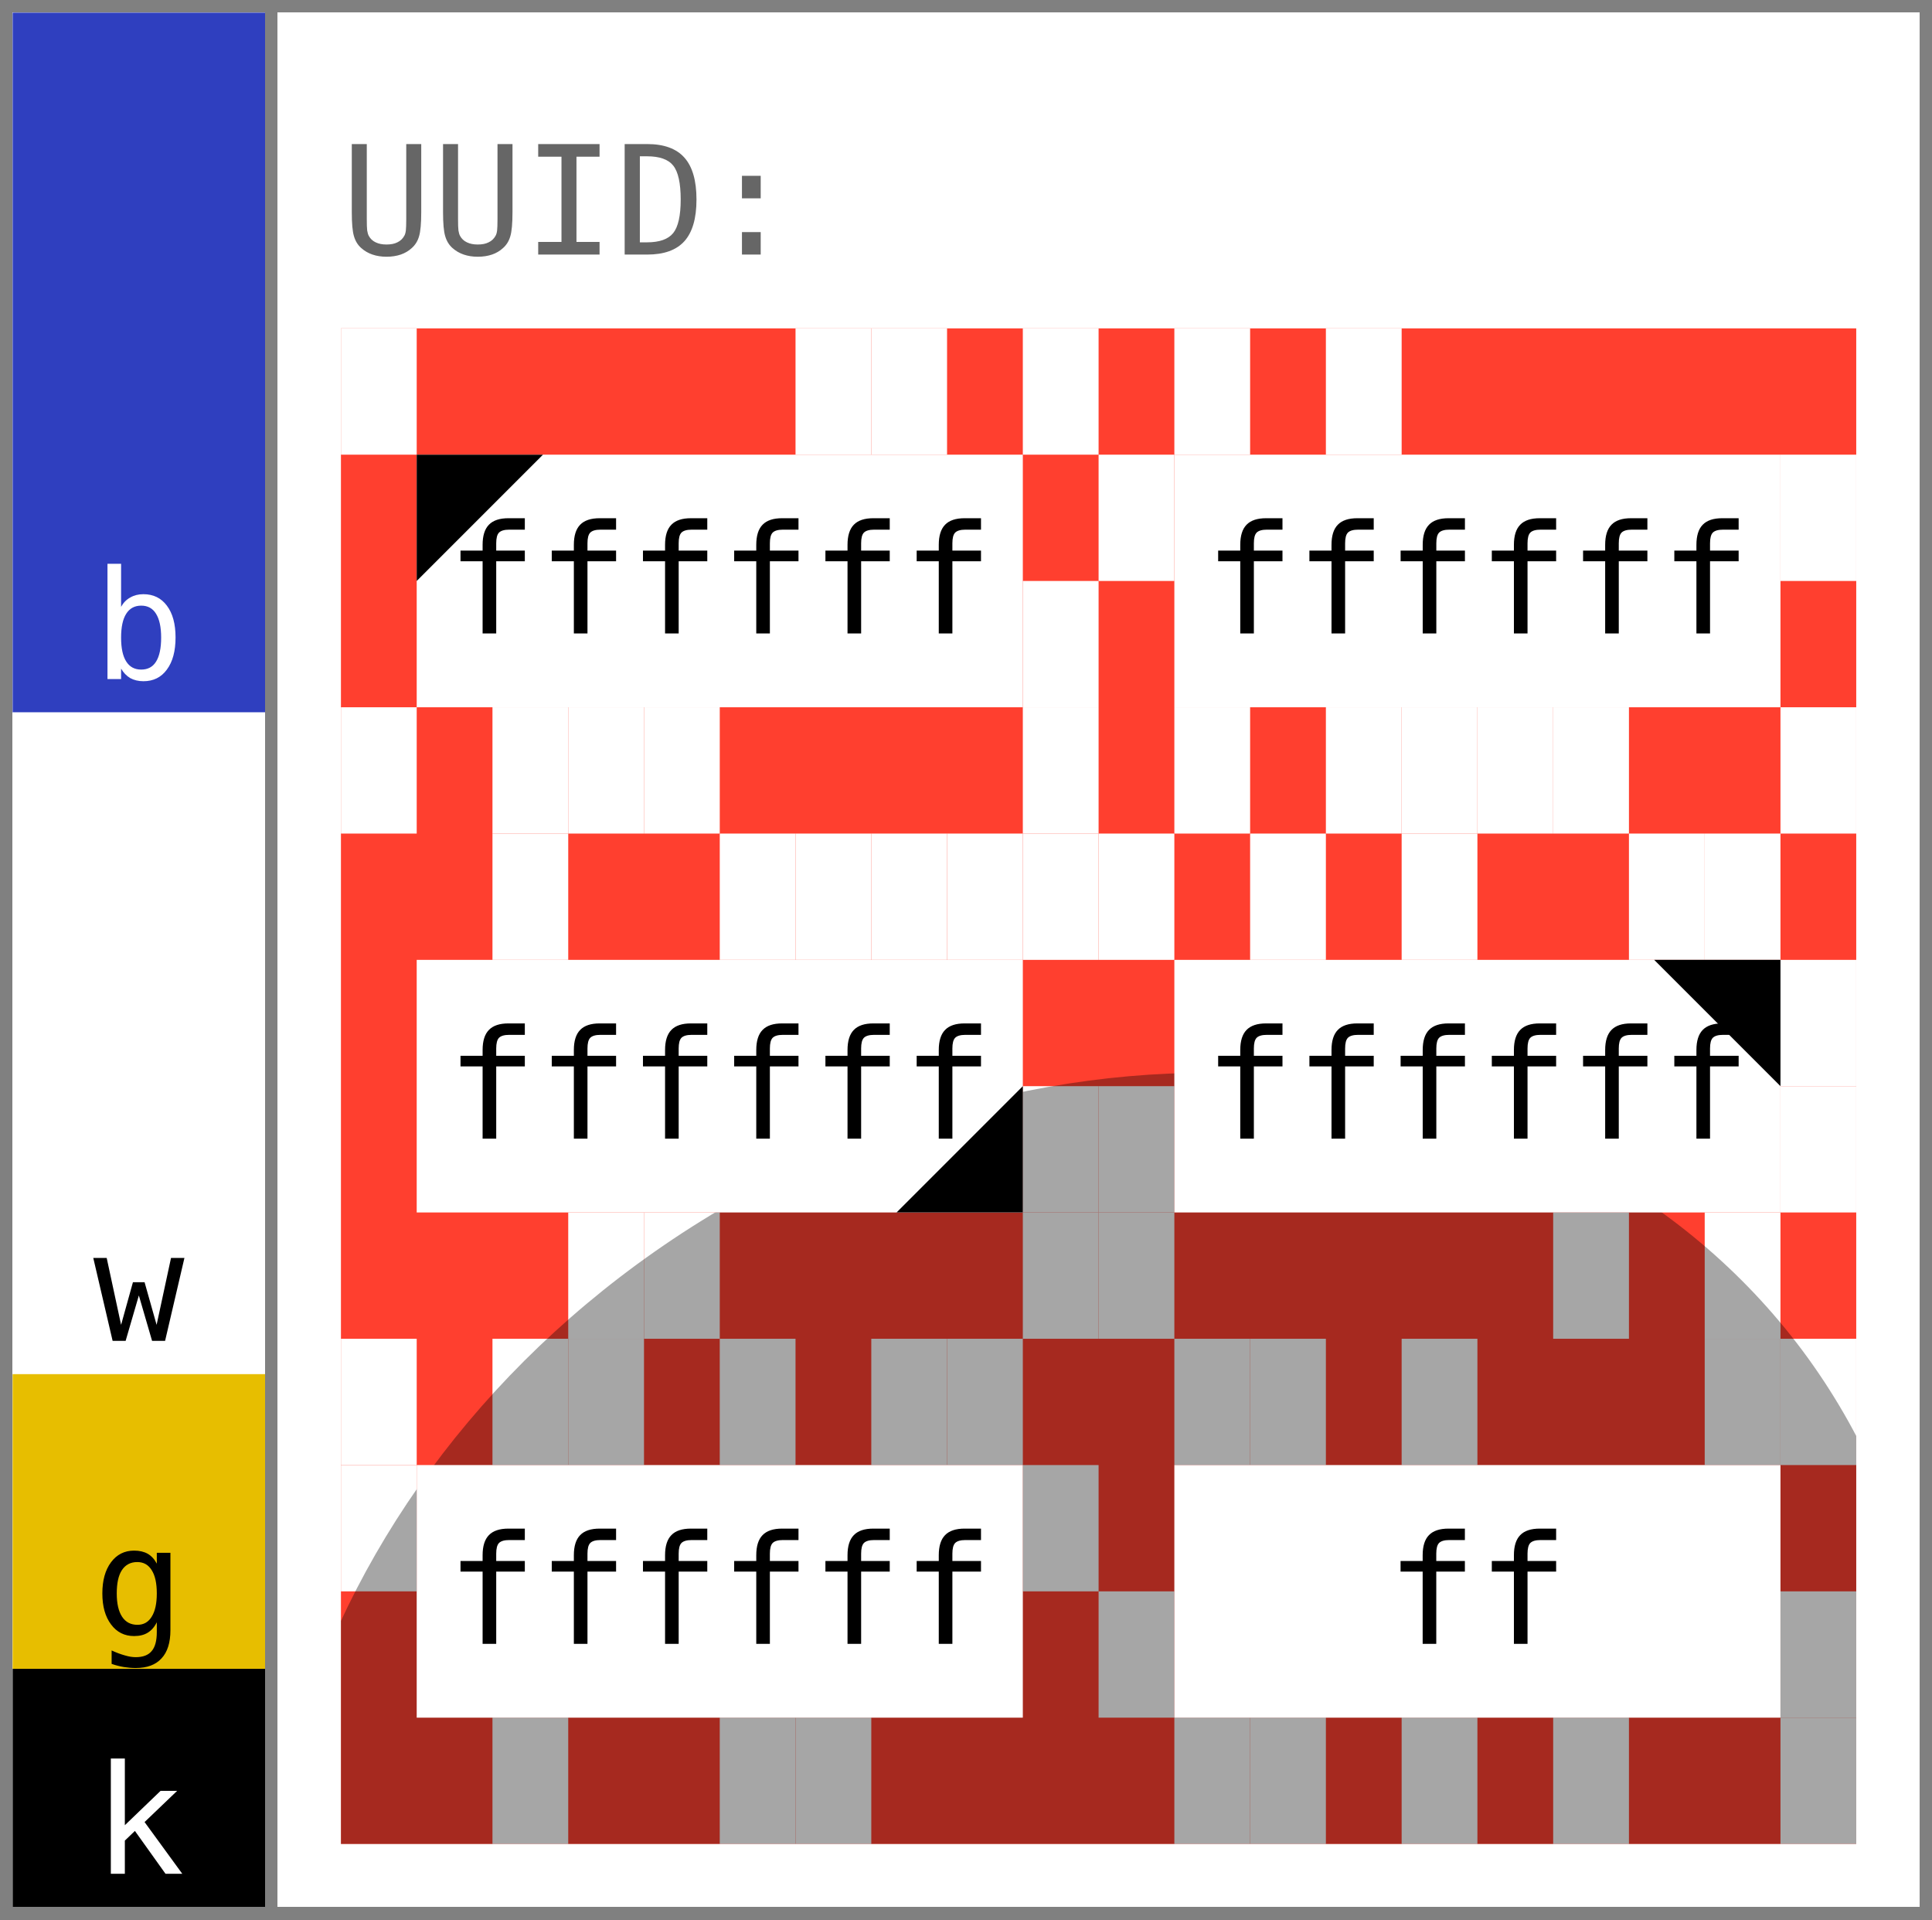
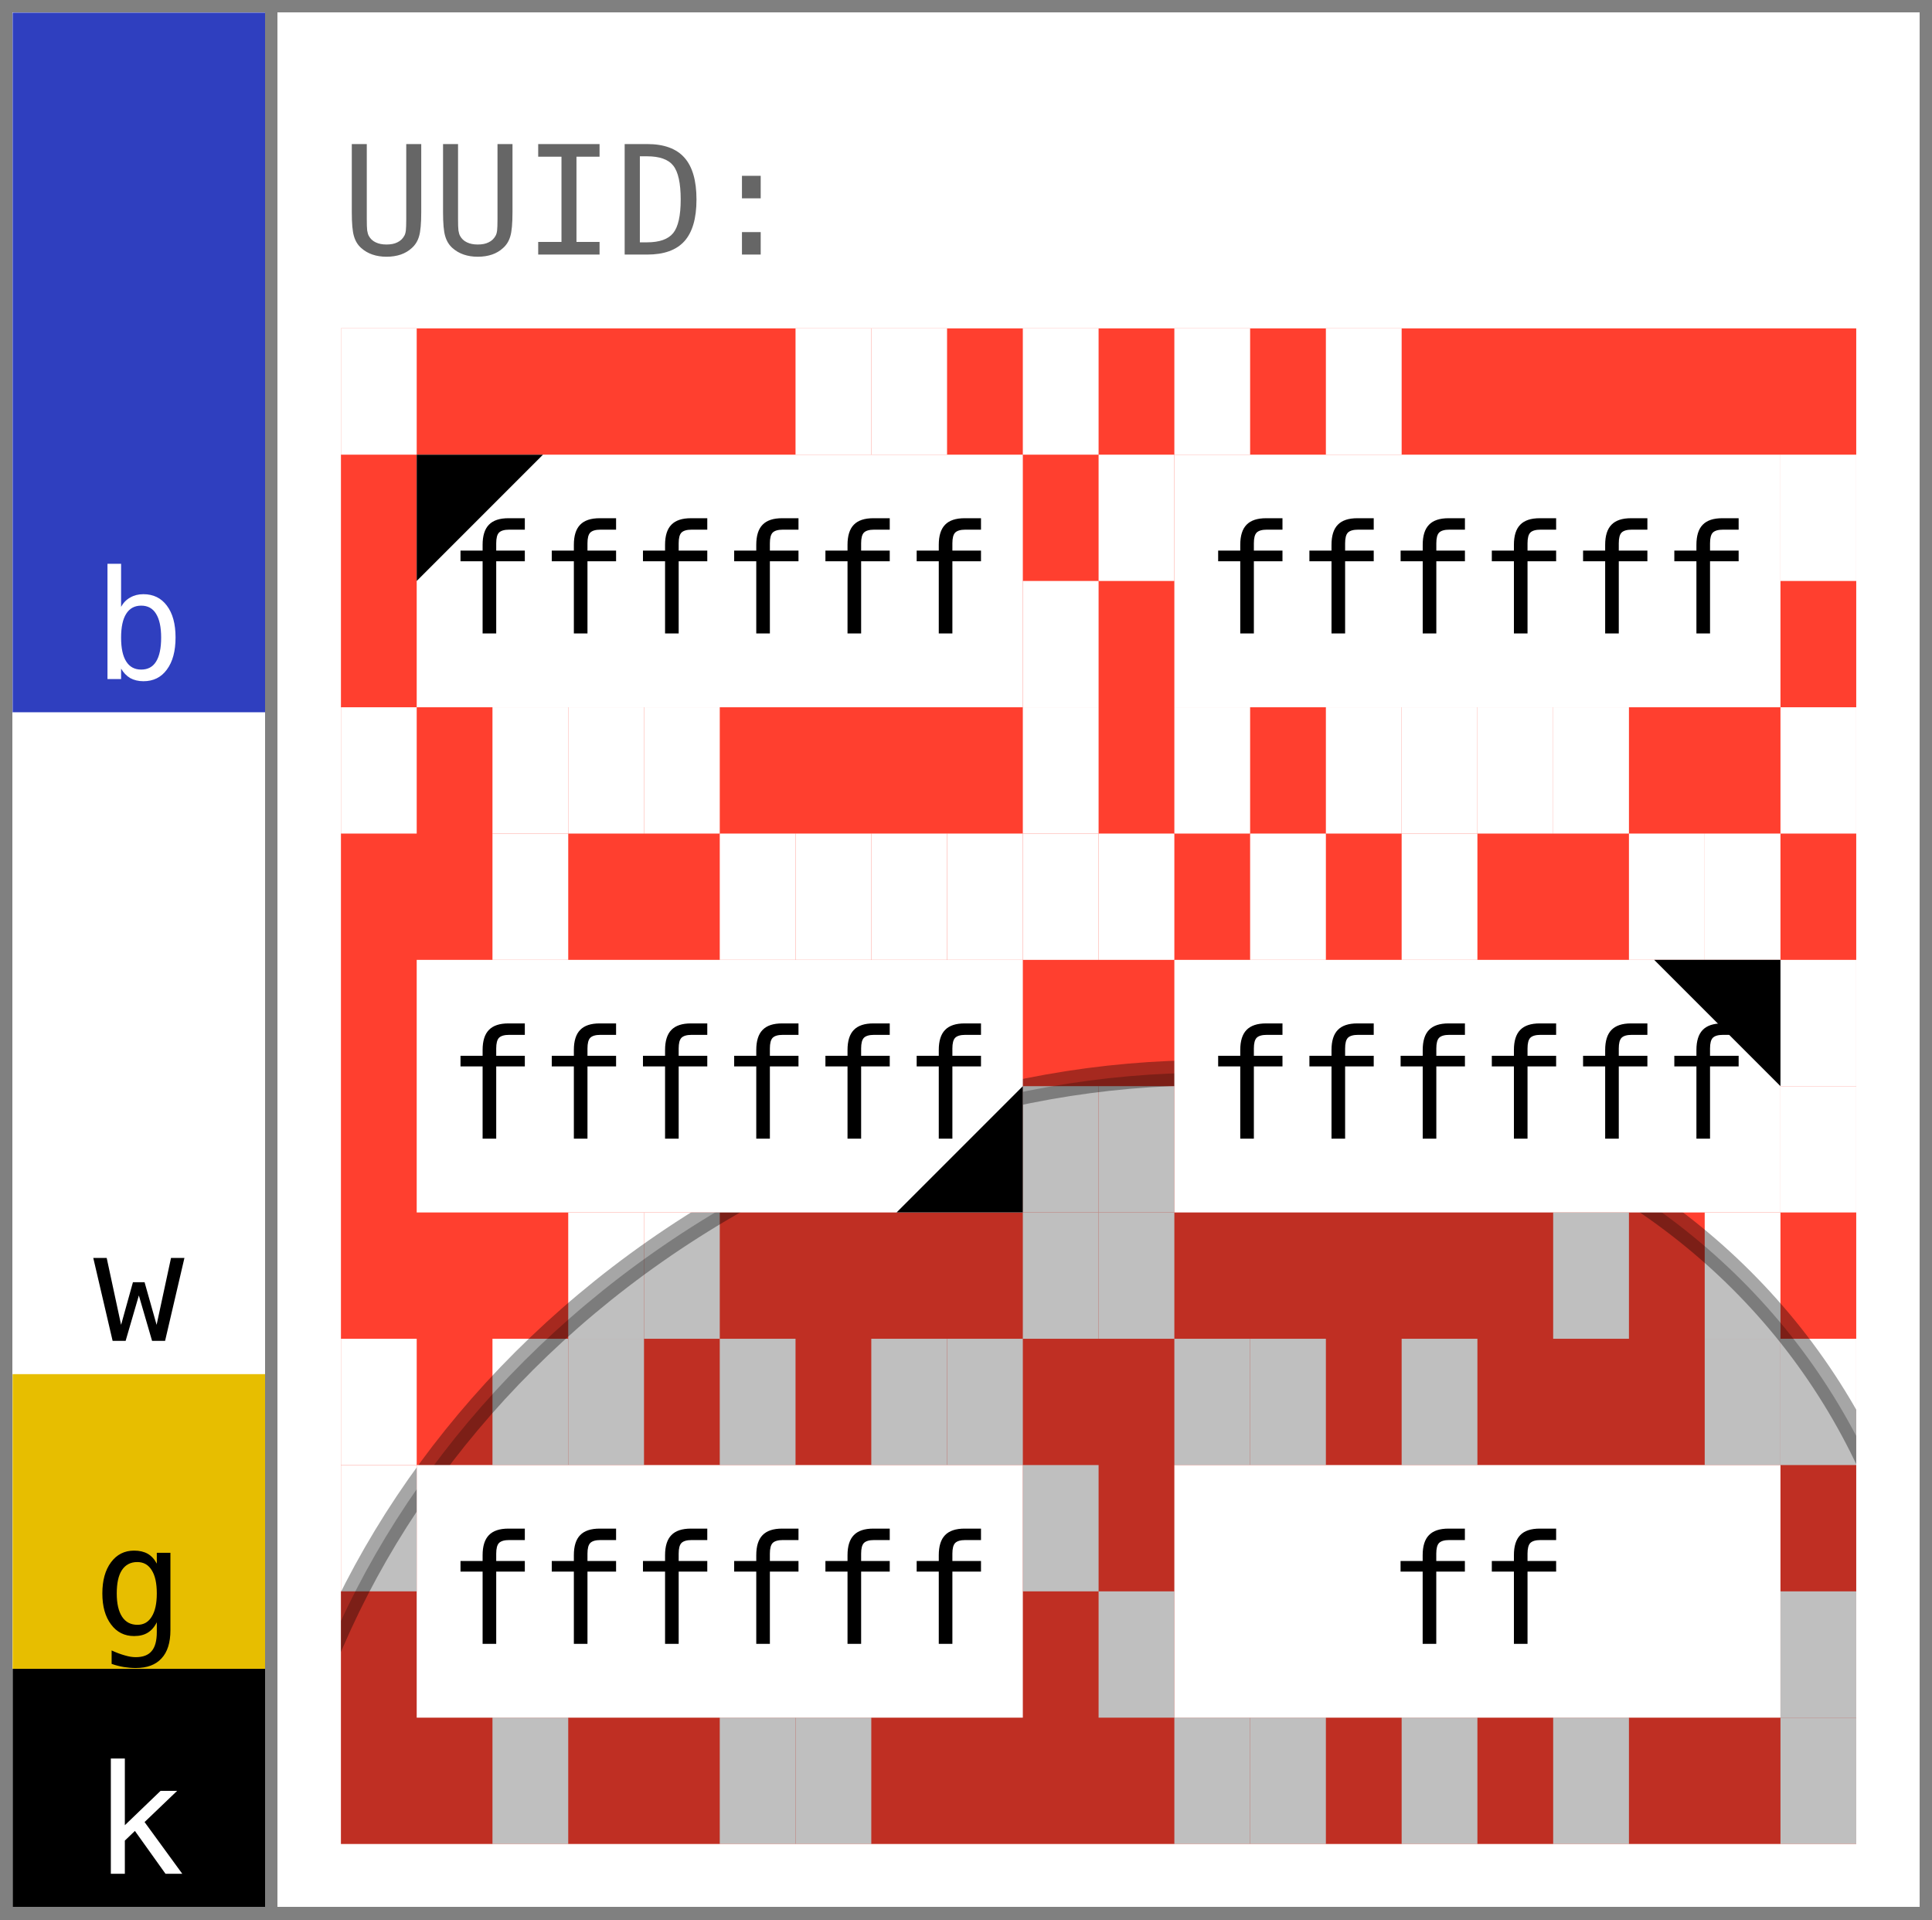
<svg xmlns="http://www.w3.org/2000/svg" width="153.0" height="152.0" viewBox="0 0 153.0 152.0" data-entviz-version="v6" data-entviz-lib="0.6.0" data-input-bytes="36" data-cols="2" data-rows="3">
  <defs>
    <clipPath id="grid-clip-2e1ac197940a061b-2x3">
      <rect x="27.0" y="26.0" width="120.0" height="120.0" />
    </clipPath>
  </defs>
  <rect x="0" y="0" width="153.0" height="152.0" fill="#ffffff" />
  <g data-channel="grid">
    <rect x="27.0" y="26.0" width="120.0" height="120.0" fill="#ff3f2f" />
    <g>
      <rect x="27.0" y="26.0" width="6.0" height="10.0" fill="#ffffff" />
      <rect x="63.0" y="26.0" width="6.0" height="10.0" fill="#ffffff" />
      <rect x="69.0" y="26.0" width="6.0" height="10.0" fill="#ffffff" />
      <rect x="81.0" y="26.0" width="6.0" height="10.0" fill="#ffffff" />
      <rect x="81.0" y="46.0" width="6.0" height="10.0" fill="#ffffff" />
      <rect x="81.0" y="56.0" width="6.0" height="10.0" fill="#ffffff" />
      <rect x="51.0" y="56.0" width="6.0" height="10.0" fill="#ffffff" />
      <rect x="45.0" y="56.0" width="6.0" height="10.0" fill="#ffffff" />
      <rect x="39.0" y="56.0" width="6.0" height="10.0" fill="#ffffff" />
      <rect x="27.0" y="56.0" width="6.0" height="10.0" fill="#ffffff" />
      <rect x="93.0" y="26.0" width="6.0" height="10.0" fill="#ffffff" />
      <rect x="105.0" y="26.0" width="6.0" height="10.0" fill="#ffffff" />
      <rect x="141.0" y="36.0" width="6.0" height="10.0" fill="#ffffff" />
      <rect x="141.0" y="56.0" width="6.0" height="10.0" fill="#ffffff" />
      <rect x="123.0" y="56.0" width="6.0" height="10.0" fill="#ffffff" />
      <rect x="117.0" y="56.0" width="6.0" height="10.0" fill="#ffffff" />
      <rect x="111.0" y="56.0" width="6.0" height="10.0" fill="#ffffff" />
      <rect x="105.0" y="56.0" width="6.0" height="10.0" fill="#ffffff" />
      <rect x="93.0" y="56.0" width="6.0" height="10.0" fill="#ffffff" />
      <rect x="87.0" y="36.0" width="6.0" height="10.0" fill="#ffffff" />
      <rect x="39.0" y="66.0" width="6.0" height="10.0" fill="#ffffff" />
      <rect x="57.0" y="66.0" width="6.0" height="10.0" fill="#ffffff" />
      <rect x="63.0" y="66.0" width="6.0" height="10.0" fill="#ffffff" />
      <rect x="69.0" y="66.0" width="6.0" height="10.0" fill="#ffffff" />
      <rect x="75.0" y="66.0" width="6.0" height="10.0" fill="#ffffff" />
      <rect x="81.0" y="66.0" width="6.0" height="10.0" fill="#ffffff" />
      <rect x="81.0" y="86.0" width="6.0" height="10.0" fill="#ffffff" />
      <rect x="81.0" y="96.0" width="6.0" height="10.0" fill="#ffffff" />
      <rect x="51.0" y="96.0" width="6.0" height="10.0" fill="#ffffff" />
      <rect x="45.0" y="96.0" width="6.0" height="10.0" fill="#ffffff" />
      <rect x="87.0" y="66.0" width="6.0" height="10.0" fill="#ffffff" />
      <rect x="99.0" y="66.0" width="6.0" height="10.0" fill="#ffffff" />
      <rect x="111.0" y="66.0" width="6.0" height="10.0" fill="#ffffff" />
      <rect x="129.0" y="66.0" width="6.0" height="10.0" fill="#ffffff" />
      <rect x="135.0" y="66.0" width="6.0" height="10.0" fill="#ffffff" />
      <rect x="141.0" y="76.0" width="6.0" height="10.0" fill="#ffffff" />
      <rect x="141.0" y="86.0" width="6.0" height="10.0" fill="#ffffff" />
      <rect x="135.0" y="96.0" width="6.0" height="10.0" fill="#ffffff" />
      <rect x="123.0" y="96.0" width="6.0" height="10.0" fill="#ffffff" />
      <rect x="87.0" y="96.0" width="6.0" height="10.0" fill="#ffffff" />
      <rect x="87.0" y="86.0" width="6.0" height="10.0" fill="#ffffff" />
      <rect x="27.0" y="106.0" width="6.0" height="10.0" fill="#ffffff" />
      <rect x="39.0" y="106.0" width="6.0" height="10.0" fill="#ffffff" />
      <rect x="45.0" y="106.0" width="6.0" height="10.0" fill="#ffffff" />
      <rect x="57.0" y="106.0" width="6.0" height="10.0" fill="#ffffff" />
      <rect x="69.0" y="106.0" width="6.0" height="10.0" fill="#ffffff" />
      <rect x="75.0" y="106.0" width="6.0" height="10.0" fill="#ffffff" />
      <rect x="81.0" y="116.0" width="6.0" height="10.0" fill="#ffffff" />
      <rect x="63.0" y="136.0" width="6.0" height="10.0" fill="#ffffff" />
      <rect x="57.0" y="136.0" width="6.0" height="10.0" fill="#ffffff" />
      <rect x="39.0" y="136.0" width="6.0" height="10.0" fill="#ffffff" />
      <rect x="27.0" y="116.0" width="6.0" height="10.0" fill="#ffffff" />
      <rect x="93.0" y="106.0" width="6.0" height="10.0" fill="#ffffff" />
      <rect x="99.0" y="106.0" width="6.0" height="10.0" fill="#ffffff" />
      <rect x="111.0" y="106.0" width="6.0" height="10.0" fill="#ffffff" />
      <rect x="135.0" y="106.0" width="6.0" height="10.0" fill="#ffffff" />
      <rect x="141.0" y="106.0" width="6.0" height="10.0" fill="#ffffff" />
      <rect x="141.0" y="126.0" width="6.0" height="10.0" fill="#ffffff" />
      <rect x="141.0" y="136.0" width="6.0" height="10.0" fill="#ffffff" />
      <rect x="123.0" y="136.0" width="6.0" height="10.0" fill="#ffffff" />
      <rect x="111.0" y="136.0" width="6.0" height="10.0" fill="#ffffff" />
      <rect x="99.0" y="136.0" width="6.0" height="10.0" fill="#ffffff" />
      <rect x="93.0" y="136.0" width="6.0" height="10.0" fill="#ffffff" />
      <rect x="87.0" y="126.0" width="6.0" height="10.0" fill="#ffffff" />
    </g>
    <g clip-path="url(#grid-clip-2e1ac197940a061b-2x3)" data-channel="ellipse" data-ellipse-anchor-x="87.0" data-ellipse-anchor-y="146.0" data-ellipse-rx="58.495538291394496" data-ellipse-ry="68.15535195419358" data-ellipse-rotation-deg="60.0">
-       <ellipse cx="87.0" cy="146.0" rx="58.496" ry="68.155" transform="rotate(60.0 87.0 146.0)" fill="#000000" fill-opacity="0.35" />
+       <ellipse cx="87.0" cy="146.0" rx="58.496" ry="68.155" transform="rotate(60.0 87.0 146.0)" fill="#000000" stroke="#000000" fill-opacity="0.25" stroke-opacity="0.35" stroke-width="2.0" />
    </g>
    <g>
      <g data-channel="cell" data-cell-index="0" data-cell-row="0" data-cell-col="0" data-cell-quartile="1">
        <rect x="33.0" y="36.0" width="48.0" height="20.0" fill="#ffffff" />
        <text x="57.0" y="46.0" fill="#000000" style="font-family: &quot;JetBrains Mono&quot;, &quot;Menlo&quot;, &quot;Consolas&quot;, &quot;DejaVu Sans Mono&quot;, &quot;Liberation Mono&quot;, &quot;Roboto Mono&quot;, &quot;Noto Sans Mono&quot;, monospace; font-size: 12.0px;" text-anchor="middle" dominant-baseline="central">ffffff</text>
        <polygon points="33.0,36.0 43.0,36.0 33.0,46.0" fill="#000000" />
      </g>
      <g data-channel="cell" data-cell-index="1" data-cell-row="0" data-cell-col="1">
        <rect x="93.0" y="36.0" width="48.0" height="20.0" fill="#ffffff" />
        <text x="117.0" y="46.0" fill="#000000" style="font-family: &quot;JetBrains Mono&quot;, &quot;Menlo&quot;, &quot;Consolas&quot;, &quot;DejaVu Sans Mono&quot;, &quot;Liberation Mono&quot;, &quot;Roboto Mono&quot;, &quot;Noto Sans Mono&quot;, monospace; font-size: 12.0px;" text-anchor="middle" dominant-baseline="central">ffffff</text>
      </g>
      <g data-channel="cell" data-cell-index="2" data-cell-row="1" data-cell-col="0" data-cell-quartile="3">
        <rect x="33.0" y="76.0" width="48.0" height="20.0" fill="#ffffff" />
        <text x="57.0" y="86.0" fill="#000000" style="font-family: &quot;JetBrains Mono&quot;, &quot;Menlo&quot;, &quot;Consolas&quot;, &quot;DejaVu Sans Mono&quot;, &quot;Liberation Mono&quot;, &quot;Roboto Mono&quot;, &quot;Noto Sans Mono&quot;, monospace; font-size: 12.0px;" text-anchor="middle" dominant-baseline="central">ffffff</text>
        <polygon points="81.0,96.0 81.0,86.0 71.0,96.0" fill="#000000" />
      </g>
      <g data-channel="cell" data-cell-index="3" data-cell-row="1" data-cell-col="1" data-cell-quartile="2">
        <rect x="93.0" y="76.0" width="48.0" height="20.0" fill="#ffffff" />
        <text x="117.0" y="86.0" fill="#000000" style="font-family: &quot;JetBrains Mono&quot;, &quot;Menlo&quot;, &quot;Consolas&quot;, &quot;DejaVu Sans Mono&quot;, &quot;Liberation Mono&quot;, &quot;Roboto Mono&quot;, &quot;Noto Sans Mono&quot;, monospace; font-size: 12.0px;" text-anchor="middle" dominant-baseline="central">ffffff</text>
        <polygon points="141.0,76.0 131.0,76.0 141.0,86.0" fill="#000000" />
      </g>
      <g data-channel="cell" data-cell-index="4" data-cell-row="2" data-cell-col="0">
        <rect x="33.0" y="116.0" width="48.0" height="20.0" fill="#ffffff" />
        <text x="57.0" y="126.0" fill="#000000" style="font-family: &quot;JetBrains Mono&quot;, &quot;Menlo&quot;, &quot;Consolas&quot;, &quot;DejaVu Sans Mono&quot;, &quot;Liberation Mono&quot;, &quot;Roboto Mono&quot;, &quot;Noto Sans Mono&quot;, monospace; font-size: 12.0px;" text-anchor="middle" dominant-baseline="central">ffffff</text>
      </g>
      <g data-channel="cell" data-cell-index="5" data-cell-row="2" data-cell-col="1">
        <rect x="93.0" y="116.0" width="48.0" height="20.0" fill="#ffffff" />
        <text x="117.0" y="126.0" fill="#000000" style="font-family: &quot;JetBrains Mono&quot;, &quot;Menlo&quot;, &quot;Consolas&quot;, &quot;DejaVu Sans Mono&quot;, &quot;Liberation Mono&quot;, &quot;Roboto Mono&quot;, &quot;Noto Sans Mono&quot;, monospace; font-size: 12.0px;" text-anchor="middle" dominant-baseline="central">ff</text>
      </g>
    </g>
  </g>
  <g data-channel="color-bar">
    <g data-color-bar-rank="0" data-color-bar-band="B">
      <rect x="1" y="1" width="20.0" height="55.408" fill="#2f3fbf" />
      <text x="11.0" y="53.768" fill="#ffffff" style="font-family: &quot;JetBrains Mono&quot;, &quot;Menlo&quot;, &quot;Consolas&quot;, &quot;DejaVu Sans Mono&quot;, &quot;Liberation Mono&quot;, &quot;Roboto Mono&quot;, &quot;Noto Sans Mono&quot;, monospace; font-size: 12.0px;" text-anchor="middle" data-color-bar-letter="true">b</text>
    </g>
    <g data-color-bar-rank="1" data-color-bar-band="W">
      <rect x="1" y="56.408" width="20.0" height="52.393" fill="#ffffff" />
      <text x="11.0" y="106.161" fill="#000000" style="font-family: &quot;JetBrains Mono&quot;, &quot;Menlo&quot;, &quot;Consolas&quot;, &quot;DejaVu Sans Mono&quot;, &quot;Liberation Mono&quot;, &quot;Roboto Mono&quot;, &quot;Noto Sans Mono&quot;, monospace; font-size: 12.0px;" text-anchor="middle" data-color-bar-letter="true">w</text>
    </g>
    <g data-color-bar-rank="2" data-color-bar-band="G">
      <rect x="1" y="108.801" width="20.0" height="23.332" fill="#e7be00" />
      <text x="11.0" y="129.493" fill="#000000" style="font-family: &quot;JetBrains Mono&quot;, &quot;Menlo&quot;, &quot;Consolas&quot;, &quot;DejaVu Sans Mono&quot;, &quot;Liberation Mono&quot;, &quot;Roboto Mono&quot;, &quot;Noto Sans Mono&quot;, monospace; font-size: 12.0px;" text-anchor="middle" data-color-bar-letter="true">g</text>
    </g>
    <g data-color-bar-rank="3" data-color-bar-band="K">
      <rect x="1" y="132.133" width="20.0" height="18.867" fill="#000000" />
      <text x="11.0" y="148.36" fill="#ffffff" style="font-family: &quot;JetBrains Mono&quot;, &quot;Menlo&quot;, &quot;Consolas&quot;, &quot;DejaVu Sans Mono&quot;, &quot;Liberation Mono&quot;, &quot;Roboto Mono&quot;, &quot;Noto Sans Mono&quot;, monospace; font-size: 12.0px;" text-anchor="middle" data-color-bar-letter="true">k</text>
    </g>
  </g>
  <g data-channel="label-top">
    <text x="27.0" y="16.0" fill="#666666" style="font-family: &quot;JetBrains Mono&quot;, &quot;Menlo&quot;, &quot;Consolas&quot;, &quot;DejaVu Sans Mono&quot;, &quot;Liberation Mono&quot;, &quot;Roboto Mono&quot;, &quot;Noto Sans Mono&quot;, monospace; font-size: 12.0px;" dominant-baseline="central">UUID:</text>
  </g>
  <line x1="0" y1="0.5" x2="153.0" y2="0.5" stroke="#808080" stroke-width="1" shape-rendering="crispEdges" />
  <line x1="152.5" y1="0" x2="152.5" y2="152.0" stroke="#808080" stroke-width="1" shape-rendering="crispEdges" />
  <line x1="0" y1="151.5" x2="153.0" y2="151.5" stroke="#808080" stroke-width="1" shape-rendering="crispEdges" />
  <line x1="0.5" y1="0" x2="0.5" y2="152.0" stroke="#808080" stroke-width="1" shape-rendering="crispEdges" />
  <line x1="21.5" y1="0" x2="21.5" y2="152.0" stroke="#808080" stroke-width="1" shape-rendering="crispEdges" />
</svg>
